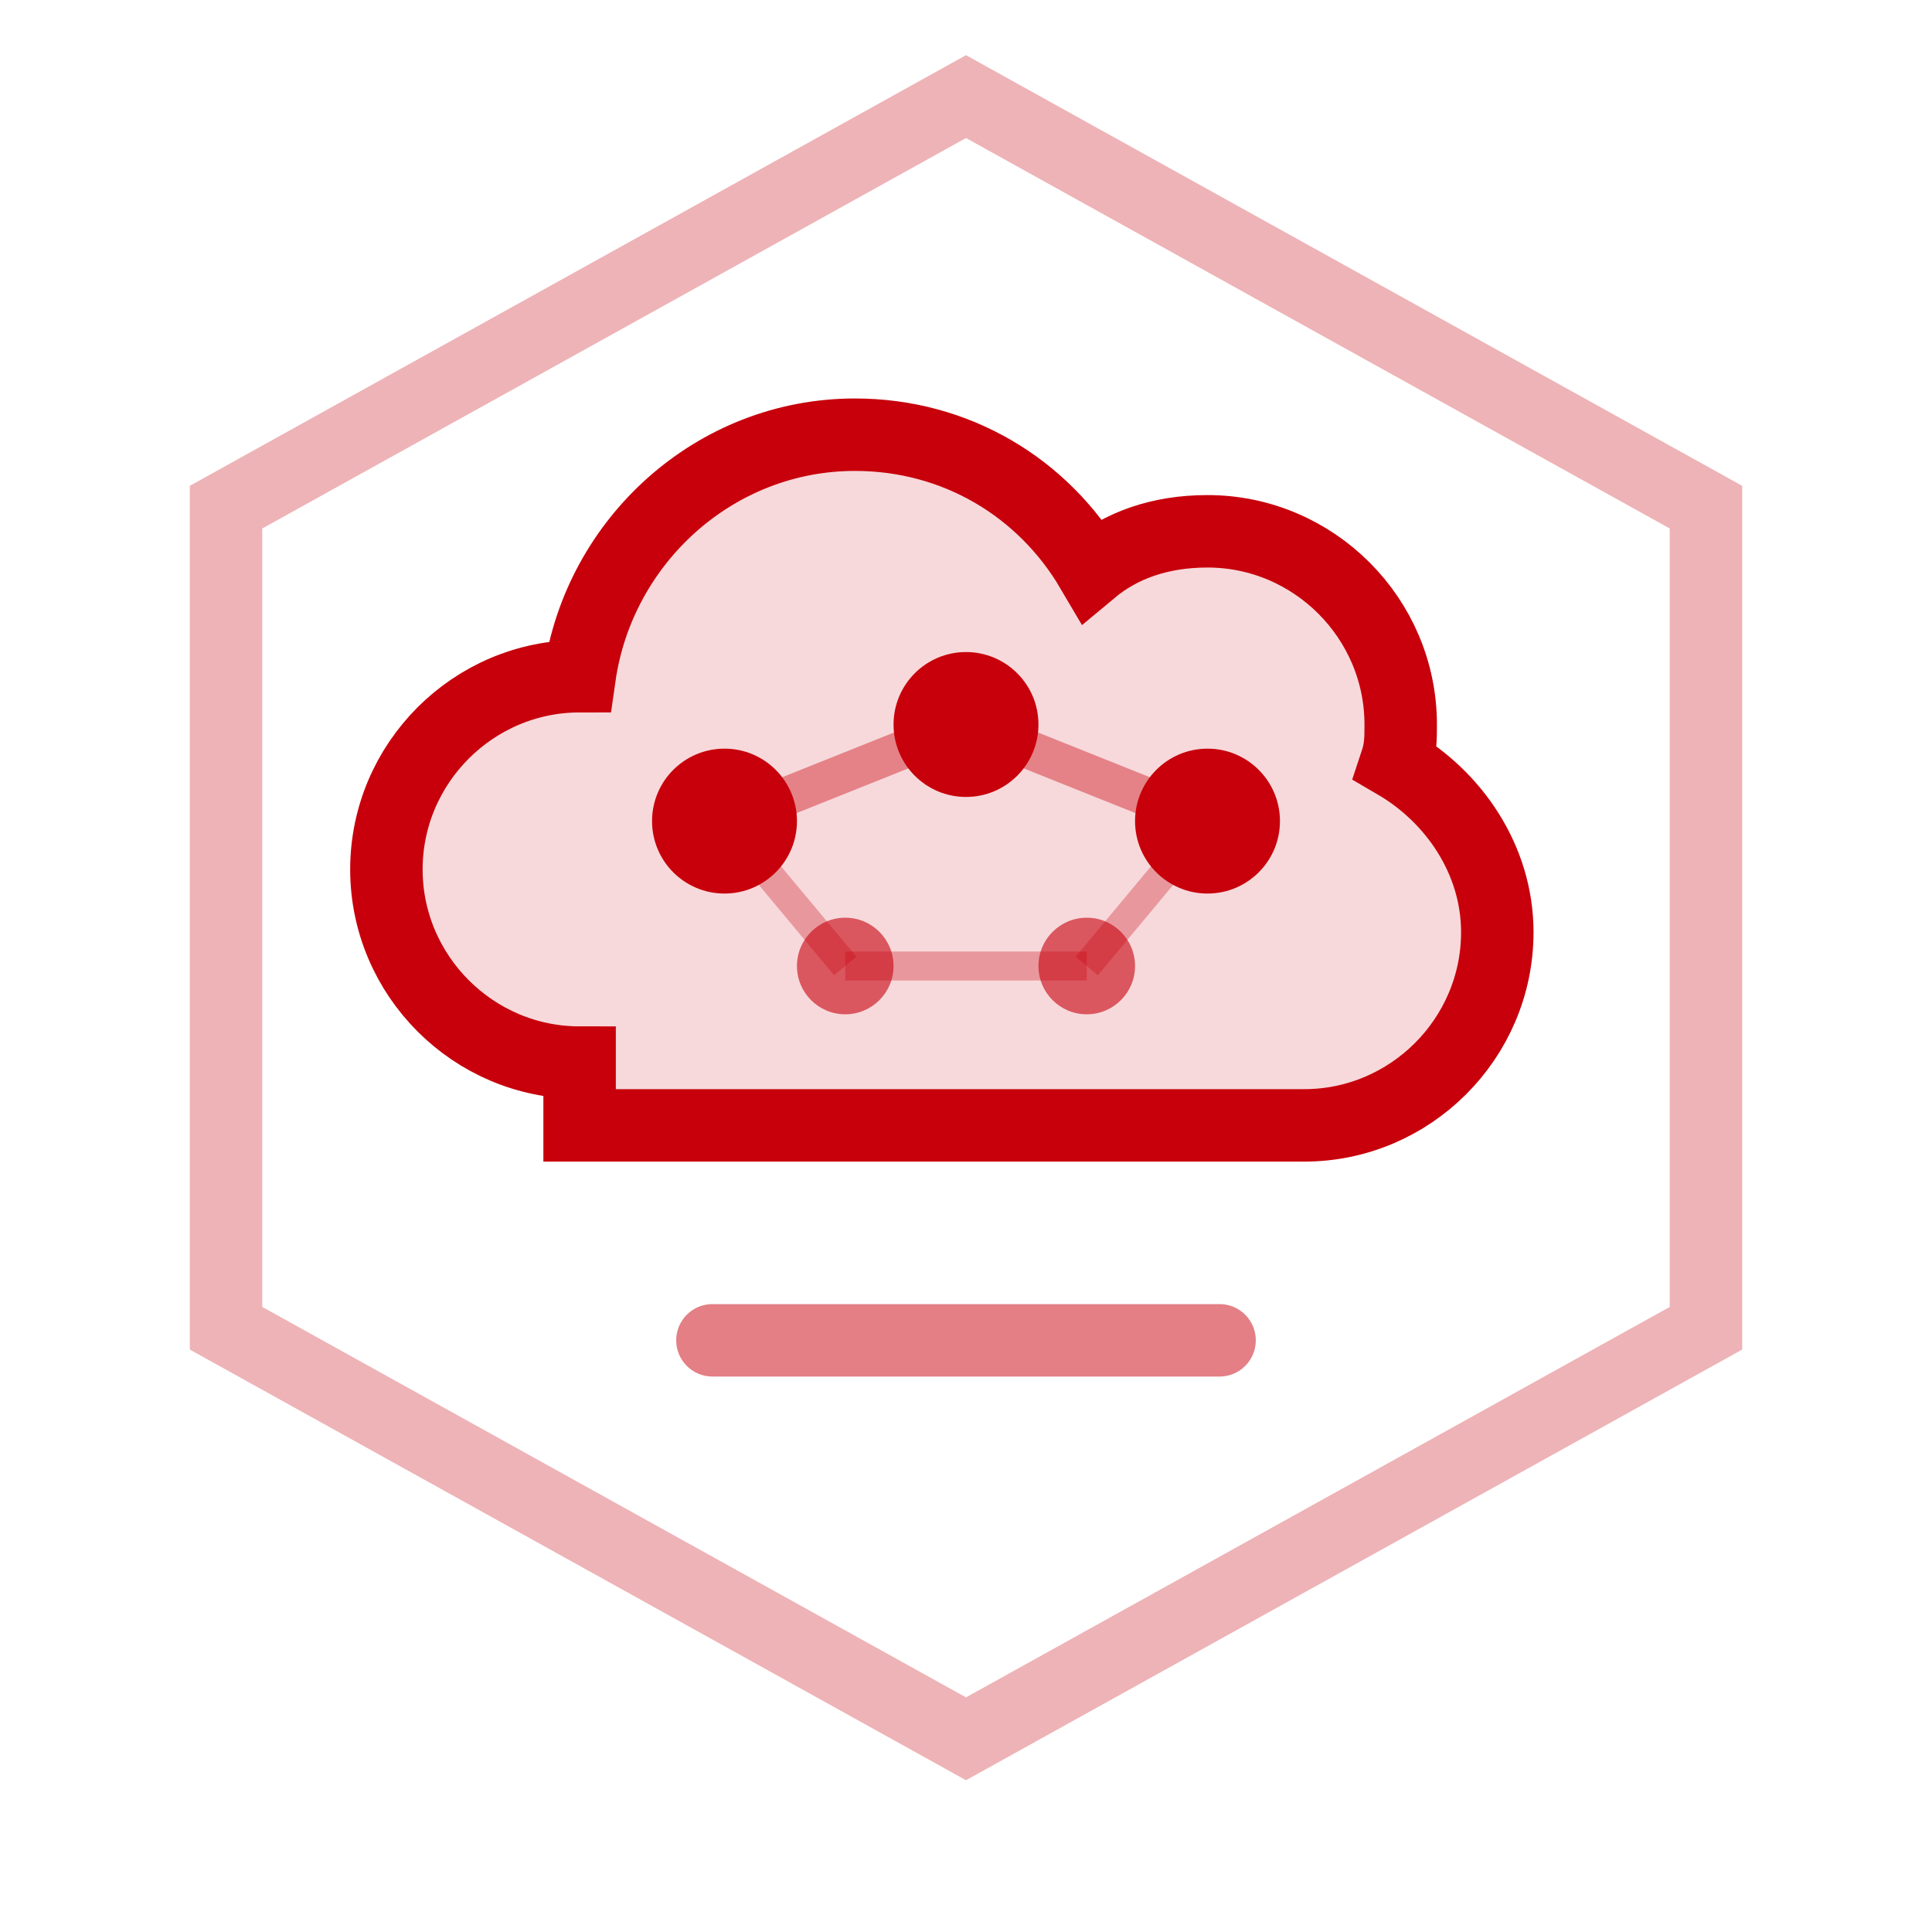
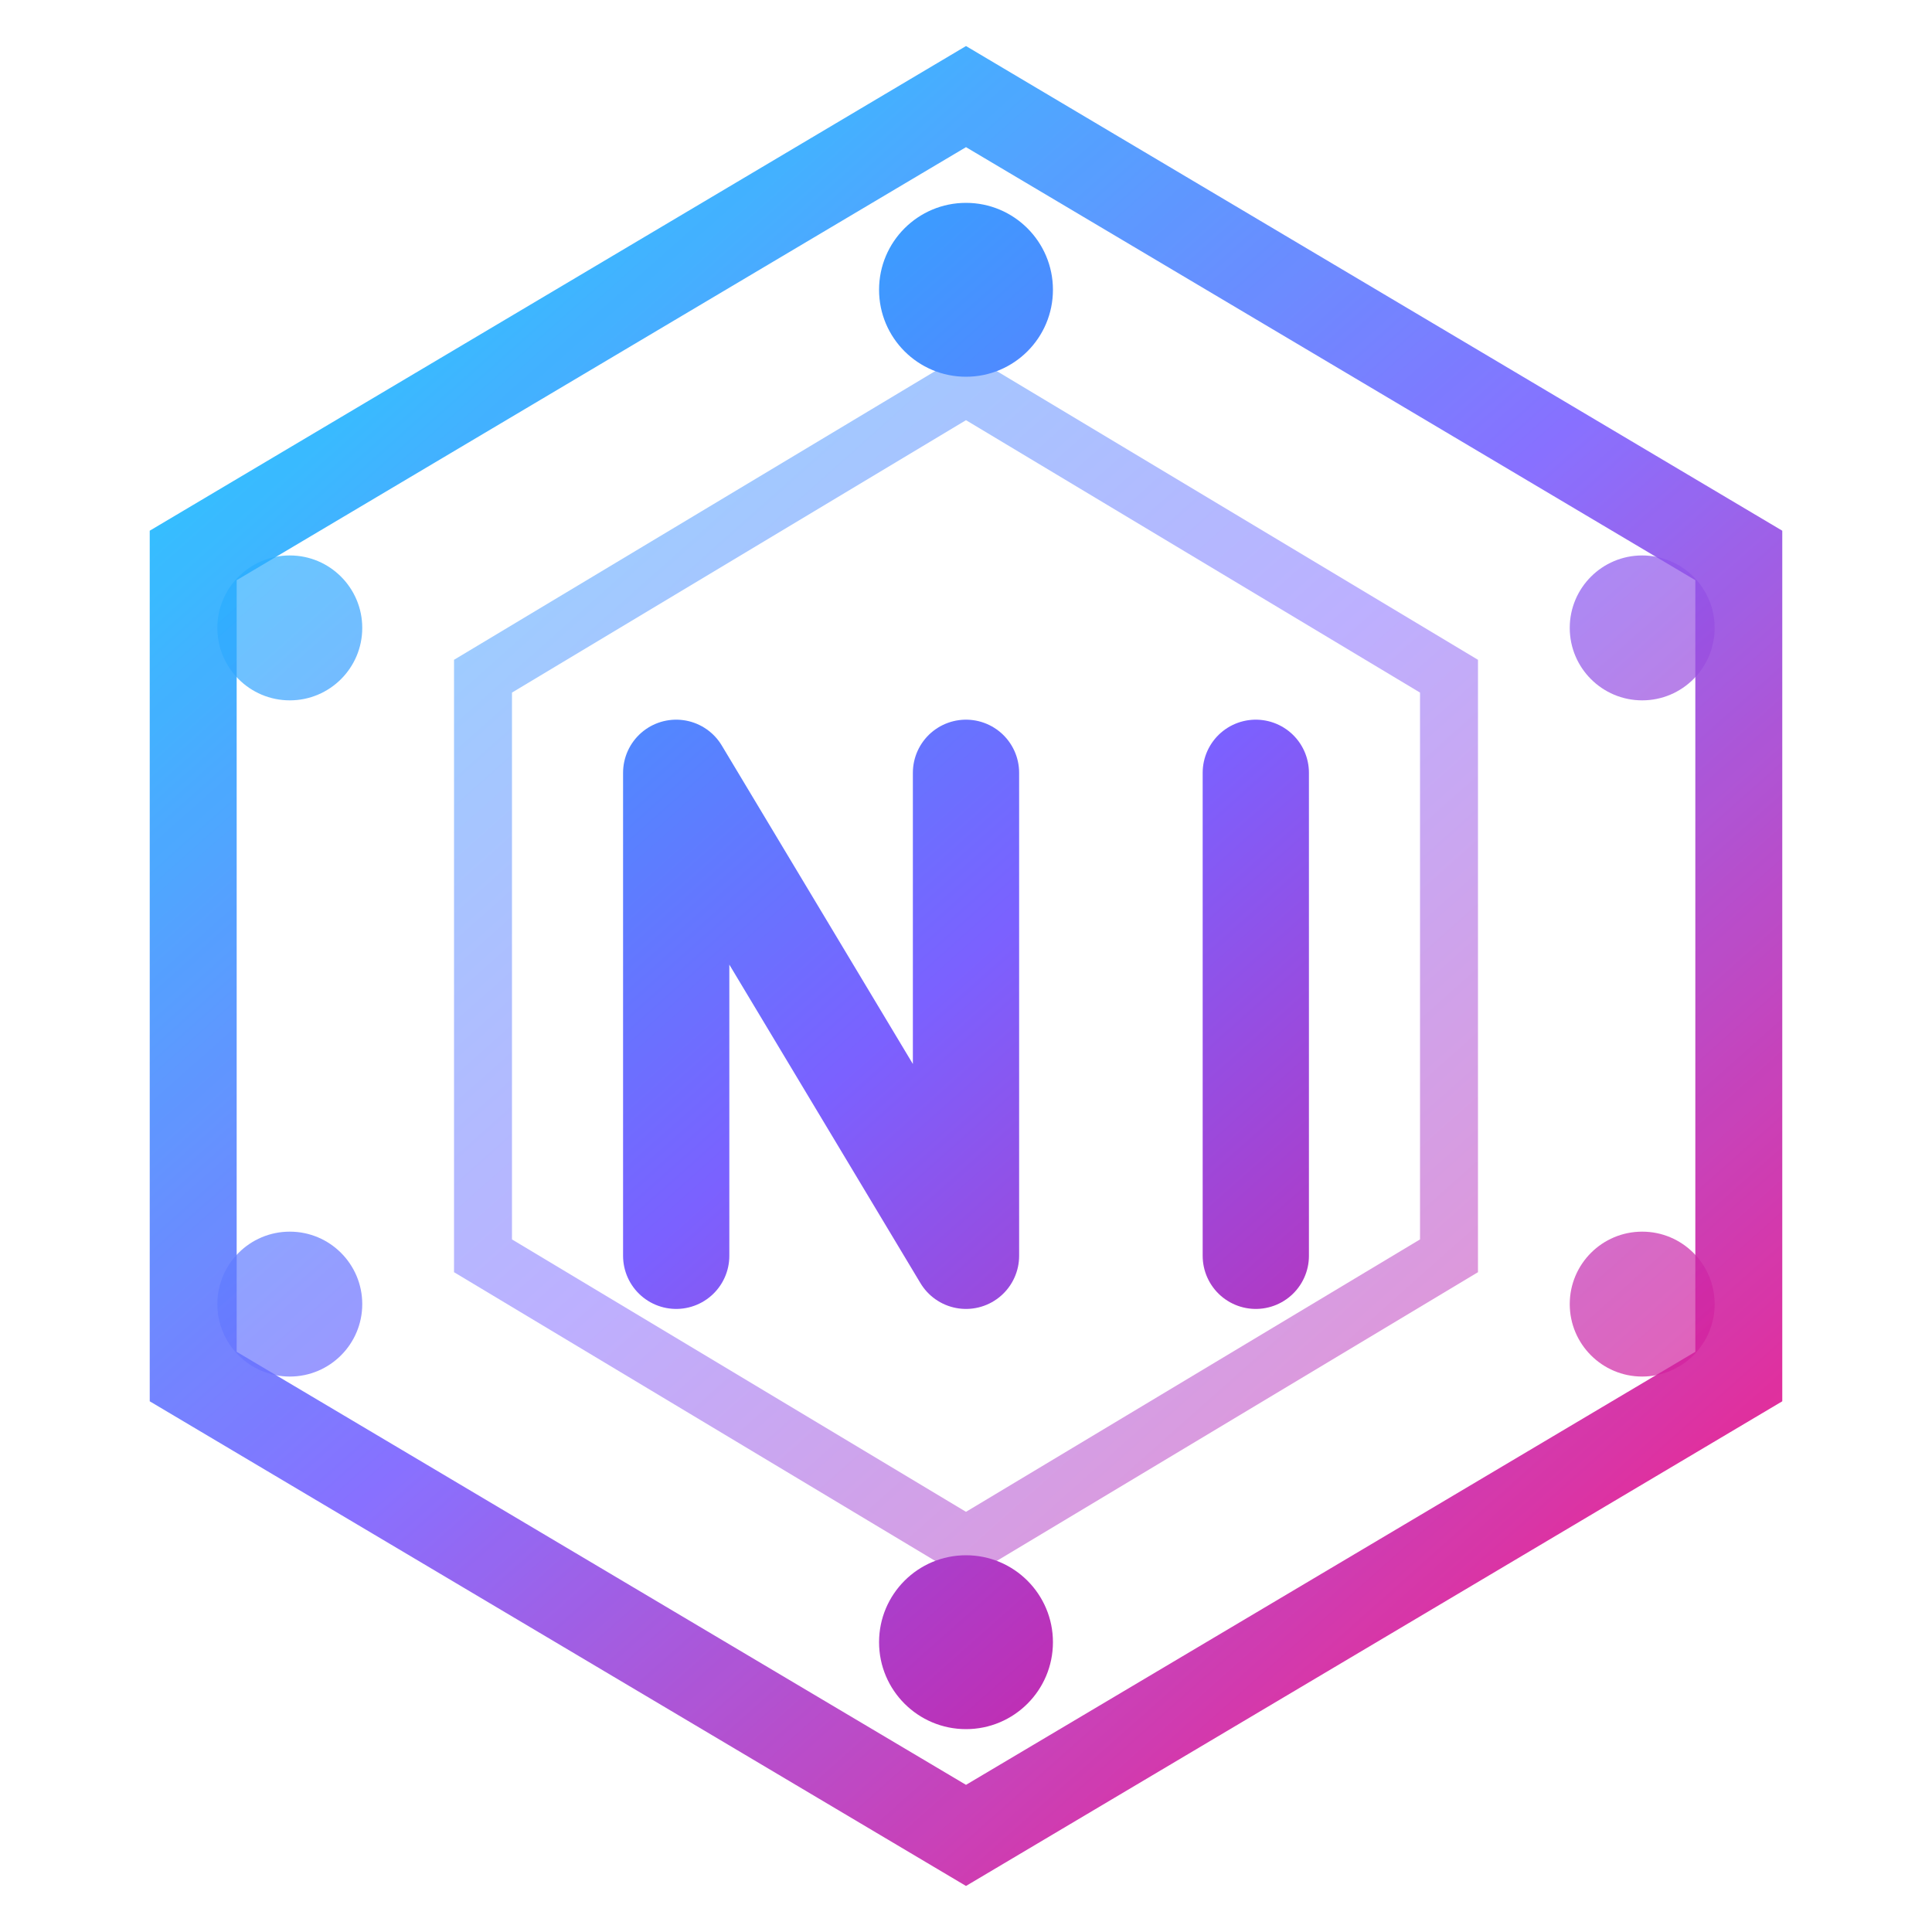
<svg xmlns="http://www.w3.org/2000/svg" width="40" height="40" viewBox="0 0 40 40" fill="none">
-   <path d="M20 2L35.32 10.5V27.5L20 36L4.68 27.5V10.5L20 2Z" fill="none" stroke="#C7000B" stroke-width="1.5" opacity="0.3" />
-   <path d="M12 22c-2.2 0-4-1.8-4-4s1.8-4 4-4c.4-2.8 2.8-5 5.7-5 2.1 0 3.9 1.1 4.9 2.8C23.2 11.3 24 11 25 11c2.2 0 4 1.8 4 4 0 .3 0 .5-.1.8 1.2.7 2.1 2 2.1 3.5 0 2.2-1.8 4-4 4H12z" fill="#C7000B" opacity="0.15" />
-   <path d="M12 22c-2.2 0-4-1.8-4-4s1.8-4 4-4c.4-2.8 2.8-5 5.7-5 2.1 0 3.9 1.1 4.9 2.8C23.2 11.3 24 11 25 11c2.2 0 4 1.8 4 4 0 .3 0 .5-.1.8 1.2.7 2.1 2 2.1 3.5 0 2.2-1.8 4-4 4H12z" fill="none" stroke="#C7000B" stroke-width="1.5" />
-   <circle cx="15" cy="17" r="1.5" fill="#C7000B" />
-   <circle cx="20" cy="15" r="1.5" fill="#C7000B" />
-   <circle cx="25" cy="17" r="1.5" fill="#C7000B" />
-   <circle cx="17.5" cy="20" r="1" fill="#C7000B" opacity="0.6" />
-   <circle cx="22.5" cy="20" r="1" fill="#C7000B" opacity="0.6" />
-   <line x1="15" y1="17" x2="20" y2="15" stroke="#C7000B" stroke-width="0.8" opacity="0.4" />
-   <line x1="20" y1="15" x2="25" y2="17" stroke="#C7000B" stroke-width="0.8" opacity="0.4" />
-   <line x1="15" y1="17" x2="17.5" y2="20" stroke="#C7000B" stroke-width="0.6" opacity="0.3" />
-   <line x1="25" y1="17" x2="22.5" y2="20" stroke="#C7000B" stroke-width="0.6" opacity="0.3" />
-   <line x1="17.5" y1="20" x2="22.5" y2="20" stroke="#C7000B" stroke-width="0.6" opacity="0.3" />
-   <rect x="14" y="27" width="12" height="1.5" rx="0.75" fill="#C7000B" opacity="0.5" />
+   <path d="M20 2L36 11.5V28.5L20 38L4 28.5V11.5L20 2Z" fill="none" stroke="url(#nx-grad)" stroke-width="1.8" opacity="0.9" />
+   <path d="M20 8L30 14V26L20 32L10 26V14L20 8Z" fill="none" stroke="url(#nx-grad)" stroke-width="1.2" opacity="0.5" />
+   <path d="M14 16V26M14 16L20 26V16M26 16V26" stroke="url(#nx-grad)" stroke-width="2.2" stroke-linecap="round" stroke-linejoin="round" />
+   <circle cx="20" cy="6" r="1.8" fill="url(#nx-grad)" />
+   <circle cx="34" cy="13" r="1.5" fill="url(#nx-grad)" opacity="0.7" />
+   <circle cx="34" cy="27" r="1.5" fill="url(#nx-grad)" opacity="0.7" />
+   <circle cx="20" cy="34" r="1.8" fill="url(#nx-grad)" />
+   <circle cx="6" cy="27" r="1.5" fill="url(#nx-grad)" opacity="0.7" />
+   <circle cx="6" cy="13" r="1.5" fill="url(#nx-grad)" opacity="0.7" />
+   <defs>
+     <linearGradient id="nx-grad" x1="4" y1="2" x2="36" y2="38" gradientUnits="userSpaceOnUse">
+       <stop stop-color="#00D4FF" />
+       <stop offset="0.5" stop-color="#7B61FF" />
+       <stop offset="1" stop-color="#FF006E" />
+     </linearGradient>
+   </defs>
</svg>
